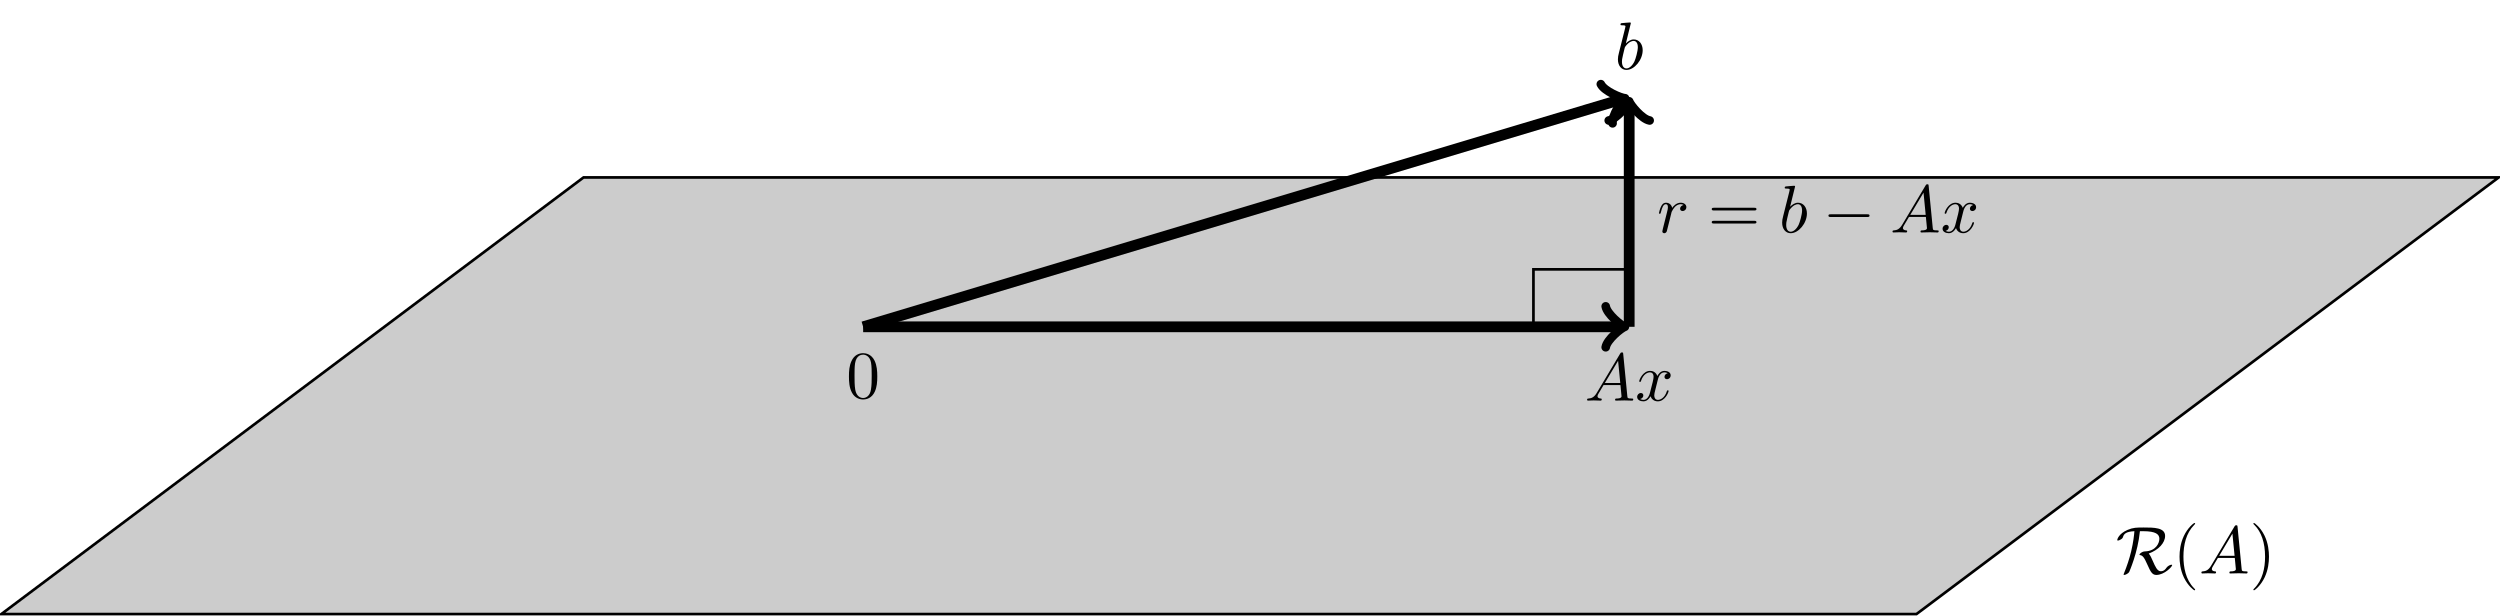
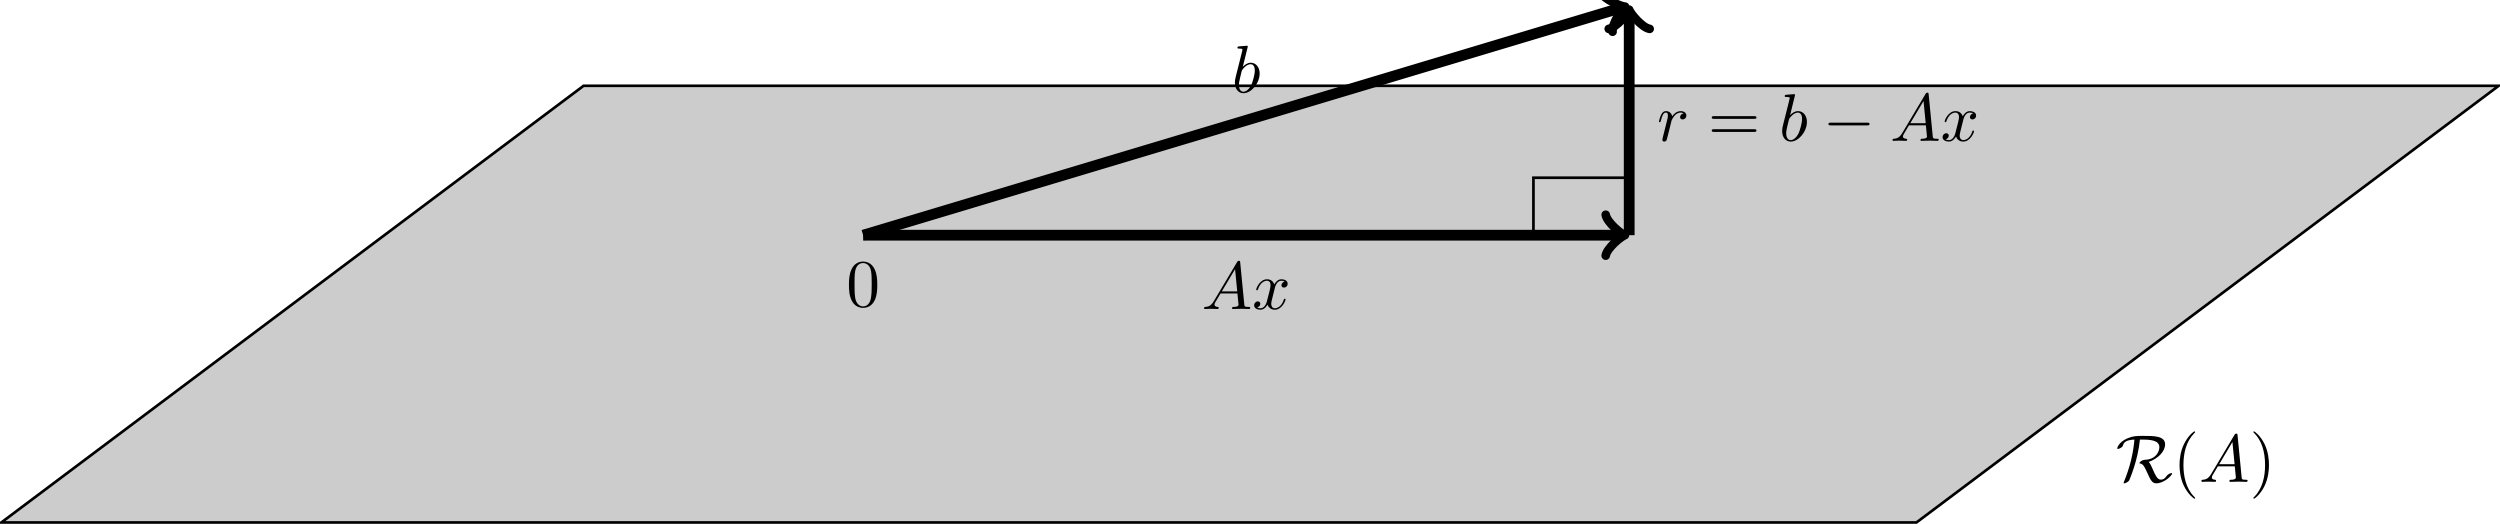
- <svg xmlns="http://www.w3.org/2000/svg" xmlns:xlink="http://www.w3.org/1999/xlink" version="1.1" width="370.036pt" height="91.091pt" viewBox="-72 -72 370.036 91.091">
+ <svg xmlns="http://www.w3.org/2000/svg" xmlns:xlink="http://www.w3.org/1999/xlink" version="1.1" width="370.036pt" height="77.531pt" viewBox="-72 -72 370.036 77.531">
  <defs>
    <path id="g0-0" d="M6.565-2.291C6.735-2.291 6.914-2.291 6.914-2.491S6.735-2.69 6.565-2.69H1.176C1.006-2.69 .827-2.69 .827-2.491S1.006-2.291 1.176-2.291H6.565Z" />
    <path id="g0-82" d="M4.035-6.257C5.948-6.257 6.446-5.788 6.446-5.131C6.446-4.523 5.968-3.328 4.324-3.268C3.836-3.248 3.497-2.899 3.497-2.79C3.497-2.73 3.537-2.73 3.547-2.73C3.965-2.66 4.164-2.461 4.682-1.285C5.141-.239 5.4 .219 5.988 .219C7.193 .219 8.339-1.006 8.339-1.225C8.339-1.295 8.259-1.295 8.229-1.295C8.11-1.295 7.721-1.156 7.512-.867C7.352-.638 7.133-.329 6.645-.329C6.137-.329 5.828-1.036 5.489-1.813C5.28-2.311 5.101-2.68 4.872-2.949C6.316-3.477 7.293-4.523 7.293-5.559C7.293-6.804 5.619-6.804 4.115-6.804C3.118-6.804 2.56-6.804 1.724-6.446C.389-5.858 .209-5.031 .209-4.951C.209-4.892 .249-4.872 .309-4.872C.468-4.872 .697-5.011 .777-5.061C.986-5.2 1.016-5.26 1.076-5.45C1.215-5.848 1.494-6.197 2.75-6.257C2.7-5.649 2.61-4.722 2.271-3.268C2.002-2.152 1.634-1.056 1.196 .01C1.146 .12 1.146 .139 1.146 .149C1.146 .219 1.225 .219 1.245 .219C1.445 .219 1.863-.02 1.973-.209C1.993-.259 3.258-3.068 3.567-6.257H4.035Z" />
    <path id="g1-65" d="M1.783-1.146C1.385-.478 .996-.339 .558-.309C.438-.299 .349-.299 .349-.11C.349-.05 .399 0 .478 0C.747 0 1.056-.03 1.335-.03C1.664-.03 2.012 0 2.331 0C2.391 0 2.521 0 2.521-.189C2.521-.299 2.431-.309 2.361-.309C2.132-.329 1.893-.408 1.893-.658C1.893-.777 1.953-.887 2.032-1.026L2.79-2.301H5.29C5.31-2.092 5.45-.737 5.45-.638C5.45-.339 4.932-.309 4.732-.309C4.593-.309 4.493-.309 4.493-.11C4.493 0 4.613 0 4.633 0C5.041 0 5.469-.03 5.878-.03C6.127-.03 6.755 0 7.004 0C7.064 0 7.183 0 7.183-.199C7.183-.309 7.083-.309 6.954-.309C6.336-.309 6.336-.379 6.306-.667L5.699-6.894C5.679-7.093 5.679-7.133 5.509-7.133C5.35-7.133 5.31-7.064 5.25-6.964L1.783-1.146ZM2.979-2.61L4.941-5.898L5.26-2.61H2.979Z" />
    <path id="g1-98" d="M2.381-6.804C2.381-6.814 2.381-6.914 2.252-6.914C2.022-6.914 1.295-6.834 1.036-6.814C.956-6.804 .847-6.795 .847-6.615C.847-6.496 .936-6.496 1.086-6.496C1.564-6.496 1.584-6.426 1.584-6.326C1.584-6.257 1.494-5.918 1.445-5.709L.628-2.461C.508-1.963 .468-1.803 .468-1.455C.468-.508 .996 .11 1.733 .11C2.909 .11 4.134-1.375 4.134-2.809C4.134-3.716 3.606-4.403 2.809-4.403C2.351-4.403 1.943-4.115 1.644-3.806L2.381-6.804ZM1.445-3.039C1.504-3.258 1.504-3.278 1.594-3.387C2.082-4.035 2.531-4.184 2.79-4.184C3.148-4.184 3.417-3.885 3.417-3.248C3.417-2.66 3.088-1.514 2.909-1.136C2.58-.468 2.122-.11 1.733-.11C1.395-.11 1.066-.379 1.066-1.116C1.066-1.305 1.066-1.494 1.225-2.122L1.445-3.039Z" />
    <path id="g1-114" d="M.877-.588C.847-.438 .787-.209 .787-.159C.787 .02 .927 .11 1.076 .11C1.196 .11 1.375 .03 1.445-.169C1.465-.209 1.803-1.564 1.843-1.743C1.923-2.072 2.102-2.77 2.162-3.039C2.202-3.168 2.481-3.636 2.72-3.856C2.8-3.925 3.088-4.184 3.517-4.184C3.776-4.184 3.925-4.065 3.935-4.065C3.636-4.015 3.417-3.776 3.417-3.517C3.417-3.357 3.527-3.168 3.796-3.168S4.344-3.397 4.344-3.756C4.344-4.105 4.025-4.403 3.517-4.403C2.869-4.403 2.431-3.915 2.242-3.636C2.162-4.085 1.803-4.403 1.335-4.403C.877-4.403 .687-4.015 .598-3.836C.418-3.497 .289-2.899 .289-2.869C.289-2.77 .389-2.77 .408-2.77C.508-2.77 .518-2.78 .578-2.999C.747-3.706 .946-4.184 1.305-4.184C1.474-4.184 1.614-4.105 1.614-3.726C1.614-3.517 1.584-3.407 1.455-2.889L.877-.588Z" />
    <path id="g1-120" d="M3.328-3.009C3.387-3.268 3.616-4.184 4.314-4.184C4.364-4.184 4.603-4.184 4.812-4.055C4.533-4.005 4.334-3.756 4.334-3.517C4.334-3.357 4.443-3.168 4.712-3.168C4.932-3.168 5.25-3.347 5.25-3.746C5.25-4.264 4.663-4.403 4.324-4.403C3.746-4.403 3.397-3.875 3.278-3.646C3.029-4.304 2.491-4.403 2.202-4.403C1.166-4.403 .598-3.118 .598-2.869C.598-2.77 .697-2.77 .717-2.77C.797-2.77 .827-2.79 .847-2.879C1.186-3.935 1.843-4.184 2.182-4.184C2.371-4.184 2.72-4.095 2.72-3.517C2.72-3.208 2.55-2.54 2.182-1.146C2.022-.528 1.674-.11 1.235-.11C1.176-.11 .946-.11 .737-.239C.986-.289 1.205-.498 1.205-.777C1.205-1.046 .986-1.126 .837-1.126C.538-1.126 .289-.867 .289-.548C.289-.09 .787 .11 1.225 .11C1.883 .11 2.242-.588 2.271-.648C2.391-.279 2.75 .11 3.347 .11C4.374 .11 4.941-1.176 4.941-1.425C4.941-1.524 4.852-1.524 4.822-1.524C4.732-1.524 4.712-1.484 4.692-1.415C4.364-.349 3.686-.11 3.367-.11C2.979-.11 2.819-.428 2.819-.767C2.819-.986 2.879-1.205 2.989-1.644L3.328-3.009Z" />
    <path id="g2-40" d="M3.298 2.391C3.298 2.361 3.298 2.341 3.128 2.172C1.883 .917 1.564-.966 1.564-2.491C1.564-4.224 1.943-5.958 3.168-7.203C3.298-7.323 3.298-7.342 3.298-7.372C3.298-7.442 3.258-7.472 3.198-7.472C3.098-7.472 2.202-6.795 1.614-5.529C1.106-4.433 .986-3.328 .986-2.491C.986-1.714 1.096-.508 1.644 .618C2.242 1.843 3.098 2.491 3.198 2.491C3.258 2.491 3.298 2.461 3.298 2.391Z" />
    <path id="g2-41" d="M2.879-2.491C2.879-3.268 2.77-4.473 2.222-5.599C1.624-6.824 .767-7.472 .667-7.472C.608-7.472 .568-7.432 .568-7.372C.568-7.342 .568-7.323 .757-7.143C1.733-6.157 2.301-4.573 2.301-2.491C2.301-.787 1.933 .966 .697 2.222C.568 2.341 .568 2.361 .568 2.391C.568 2.451 .608 2.491 .667 2.491C.767 2.491 1.664 1.813 2.252 .548C2.76-.548 2.879-1.654 2.879-2.491Z" />
    <path id="g2-48" d="M4.583-3.188C4.583-3.985 4.533-4.782 4.184-5.519C3.726-6.476 2.909-6.635 2.491-6.635C1.893-6.635 1.166-6.376 .757-5.45C.438-4.762 .389-3.985 .389-3.188C.389-2.441 .428-1.544 .837-.787C1.265 .02 1.993 .219 2.481 .219C3.019 .219 3.776 .01 4.214-.936C4.533-1.624 4.583-2.401 4.583-3.188ZM2.481 0C2.092 0 1.504-.249 1.325-1.205C1.215-1.803 1.215-2.72 1.215-3.308C1.215-3.945 1.215-4.603 1.295-5.141C1.484-6.326 2.232-6.416 2.481-6.416C2.809-6.416 3.467-6.237 3.656-5.25C3.756-4.692 3.756-3.935 3.756-3.308C3.756-2.56 3.756-1.883 3.646-1.245C3.497-.299 2.929 0 2.481 0Z" />
    <path id="g2-61" d="M6.844-3.258C6.994-3.258 7.183-3.258 7.183-3.457S6.994-3.656 6.854-3.656H.887C.747-3.656 .558-3.656 .558-3.457S.747-3.258 .897-3.258H6.844ZM6.854-1.325C6.994-1.325 7.183-1.325 7.183-1.524S6.994-1.724 6.844-1.724H.897C.747-1.724 .558-1.724 .558-1.524S.747-1.325 .887-1.325H6.854Z" />
  </defs>
  <g id="page1">
-     <g stroke-miterlimit="10" transform="translate(55.75839,-23.62825)scale(0.996264,-0.996264)">
+     <g stroke-miterlimit="10" transform="translate(55.75839,-37.18779)scale(0.996264,-0.996264)">
      <g fill="#000" stroke="#000">
        <g stroke-width="0.4">
          <g fill="#ccc">
            <path d="M-128.037-42.679L-41.541 22.193H242.986L156.49-42.679ZM242.986 22.193" />
          </g>
          <g stroke-width="1.6">
            <path d="M0 0H112.601" fill="none" />
            <g transform="translate(112.6013,0.0)">
              <g stroke-width="1.28">
                <g stroke-dasharray="none" stroke-dashoffset="0.0">
                  <g stroke-linecap="round">
                    <g stroke-linejoin="round">
                      <path d="M-2.28 3.04C-2.09 1.9 0 .19 .57 0C0-.19-2.09-1.9-2.28-3.04" fill="none" />
                    </g>
                  </g>
                </g>
              </g>
            </g>
            <g transform="translate(-2.5,-10.57741)">
-               <g stroke="none" transform="scale(-1.00375,1.00375)translate(55.75839,-23.62825)scale(-1,-1)">
+               <g stroke="none" transform="scale(-1.00375,1.00375)translate(55.75839,-37.18779)scale(-1,-1)">
                <g fill="#000">
                  <g stroke="none">
-                     <use x="55.758" y="-23.628" xlink:href="#g2-48" />
+                     <use x="55.758" y="-37.188" xlink:href="#g2-48" />
                  </g>
                </g>
              </g>
            </g>
-             <g transform="translate(107.2037,-10.9663)">
-               <g stroke="none" transform="scale(-1.00375,1.00375)translate(55.75839,-23.62825)scale(-1,-1)">
+             <g transform="translate(50.29803,-10.9663)">
+               <g stroke="none" transform="scale(-1.00375,1.00375)translate(55.75839,-37.18779)scale(-1,-1)">
                <g fill="#000">
                  <g stroke="none">
-                     <use x="55.758" y="-23.628" xlink:href="#g1-65" />
-                     <use x="63.23" y="-23.628" xlink:href="#g1-120" />
+                     <use x="55.758" y="-37.188" xlink:href="#g1-65" />
+                     <use x="63.23" y="-37.188" xlink:href="#g1-120" />
                  </g>
                </g>
              </g>
            </g>
          </g>
          <g transform="translate(186.1097,-36.64612)">
-             <g stroke="none" transform="scale(-1.00375,1.00375)translate(55.75839,-23.62825)scale(-1,-1)">
+             <g stroke="none" transform="scale(-1.00375,1.00375)translate(55.75839,-37.18779)scale(-1,-1)">
              <g fill="#000">
                <g stroke="none">
-                   <use x="55.758" y="-23.628" xlink:href="#g0-82" />
-                   <use x="64.202" y="-23.628" xlink:href="#g2-40" />
-                   <use x="68.076" y="-23.628" xlink:href="#g1-65" />
-                   <use x="75.548" y="-23.628" xlink:href="#g2-41" />
+                   <use x="55.758" y="-37.188" xlink:href="#g0-82" />
+                   <use x="64.202" y="-37.188" xlink:href="#g2-40" />
+                   <use x="68.076" y="-37.188" xlink:href="#g1-65" />
+                   <use x="75.548" y="-37.188" xlink:href="#g2-41" />
                </g>
              </g>
            </g>
          </g>
          <g stroke-width="1.6">
            <path d="M0 0L112.652 33.795" fill="none" />
            <g transform="matrix(0.95776,0.28731,-0.28731,0.95776,112.6524,33.79512)">
              <g stroke-width="1.28">
                <g stroke-dasharray="none" stroke-dashoffset="0.0">
                  <g stroke-linecap="round">
                    <g stroke-linejoin="round">
                      <path d="M-2.28 3.04C-2.09 1.9 0 .19 .57 0C0-.19-2.09-1.9-2.28-3.04" fill="none" />
                    </g>
                  </g>
                </g>
              </g>
            </g>
-             <g transform="translate(111.6655,38.27574)">
-               <g stroke="none" transform="scale(-1.00375,1.00375)translate(55.75839,-23.62825)scale(-1,-1)">
+             <g transform="translate(54.75984,21.20436)">
+               <g stroke="none" transform="scale(-1.00375,1.00375)translate(55.75839,-37.18779)scale(-1,-1)">
                <g fill="#000">
                  <g stroke="none">
-                     <use x="55.758" y="-23.628" xlink:href="#g1-98" />
+                     <use x="55.758" y="-37.188" xlink:href="#g1-98" />
                  </g>
                </g>
              </g>
            </g>
          </g>
          <g stroke-width="1.6">
            <path d="M113.811 0V32.933" fill="none" />
            <g transform="matrix(0.0,1.0,-1.0,0.0,113.8113,32.93275)">
              <g stroke-width="1.28">
                <g stroke-dasharray="none" stroke-dashoffset="0.0">
                  <g stroke-linecap="round">
                    <g stroke-linejoin="round">
                      <path d="M-2.28 3.04C-2.09 1.9 0 .19 .57 0C0-.19-2.09-1.9-2.28-3.04" fill="none" />
                    </g>
                  </g>
                </g>
              </g>
            </g>
            <g transform="translate(117.9443,14.01582)">
-               <g stroke="none" transform="scale(-1.00375,1.00375)translate(55.75839,-23.62825)scale(-1,-1)">
+               <g stroke="none" transform="scale(-1.00375,1.00375)translate(55.75839,-37.18779)scale(-1,-1)">
                <g fill="#000">
                  <g stroke="none">
-                     <use x="55.758" y="-23.628" xlink:href="#g1-114" />
-                     <use x="63.297" y="-23.628" xlink:href="#g2-61" />
-                     <use x="73.813" y="-23.628" xlink:href="#g1-98" />
-                     <use x="80.303" y="-23.628" xlink:href="#g0-0" />
-                     <use x="90.265" y="-23.628" xlink:href="#g1-65" />
-                     <use x="97.737" y="-23.628" xlink:href="#g1-120" />
+                     <use x="55.758" y="-37.188" xlink:href="#g1-114" />
+                     <use x="63.297" y="-37.188" xlink:href="#g2-61" />
+                     <use x="73.813" y="-37.188" xlink:href="#g1-98" />
+                     <use x="80.303" y="-37.188" xlink:href="#g0-0" />
+                     <use x="90.265" y="-37.188" xlink:href="#g1-65" />
+                     <use x="97.737" y="-37.188" xlink:href="#g1-120" />
                  </g>
                </g>
              </g>
            </g>
          </g>
          <path d="M99.584 0V8.536H113.811" fill="none" />
        </g>
      </g>
    </g>
  </g>
</svg>
